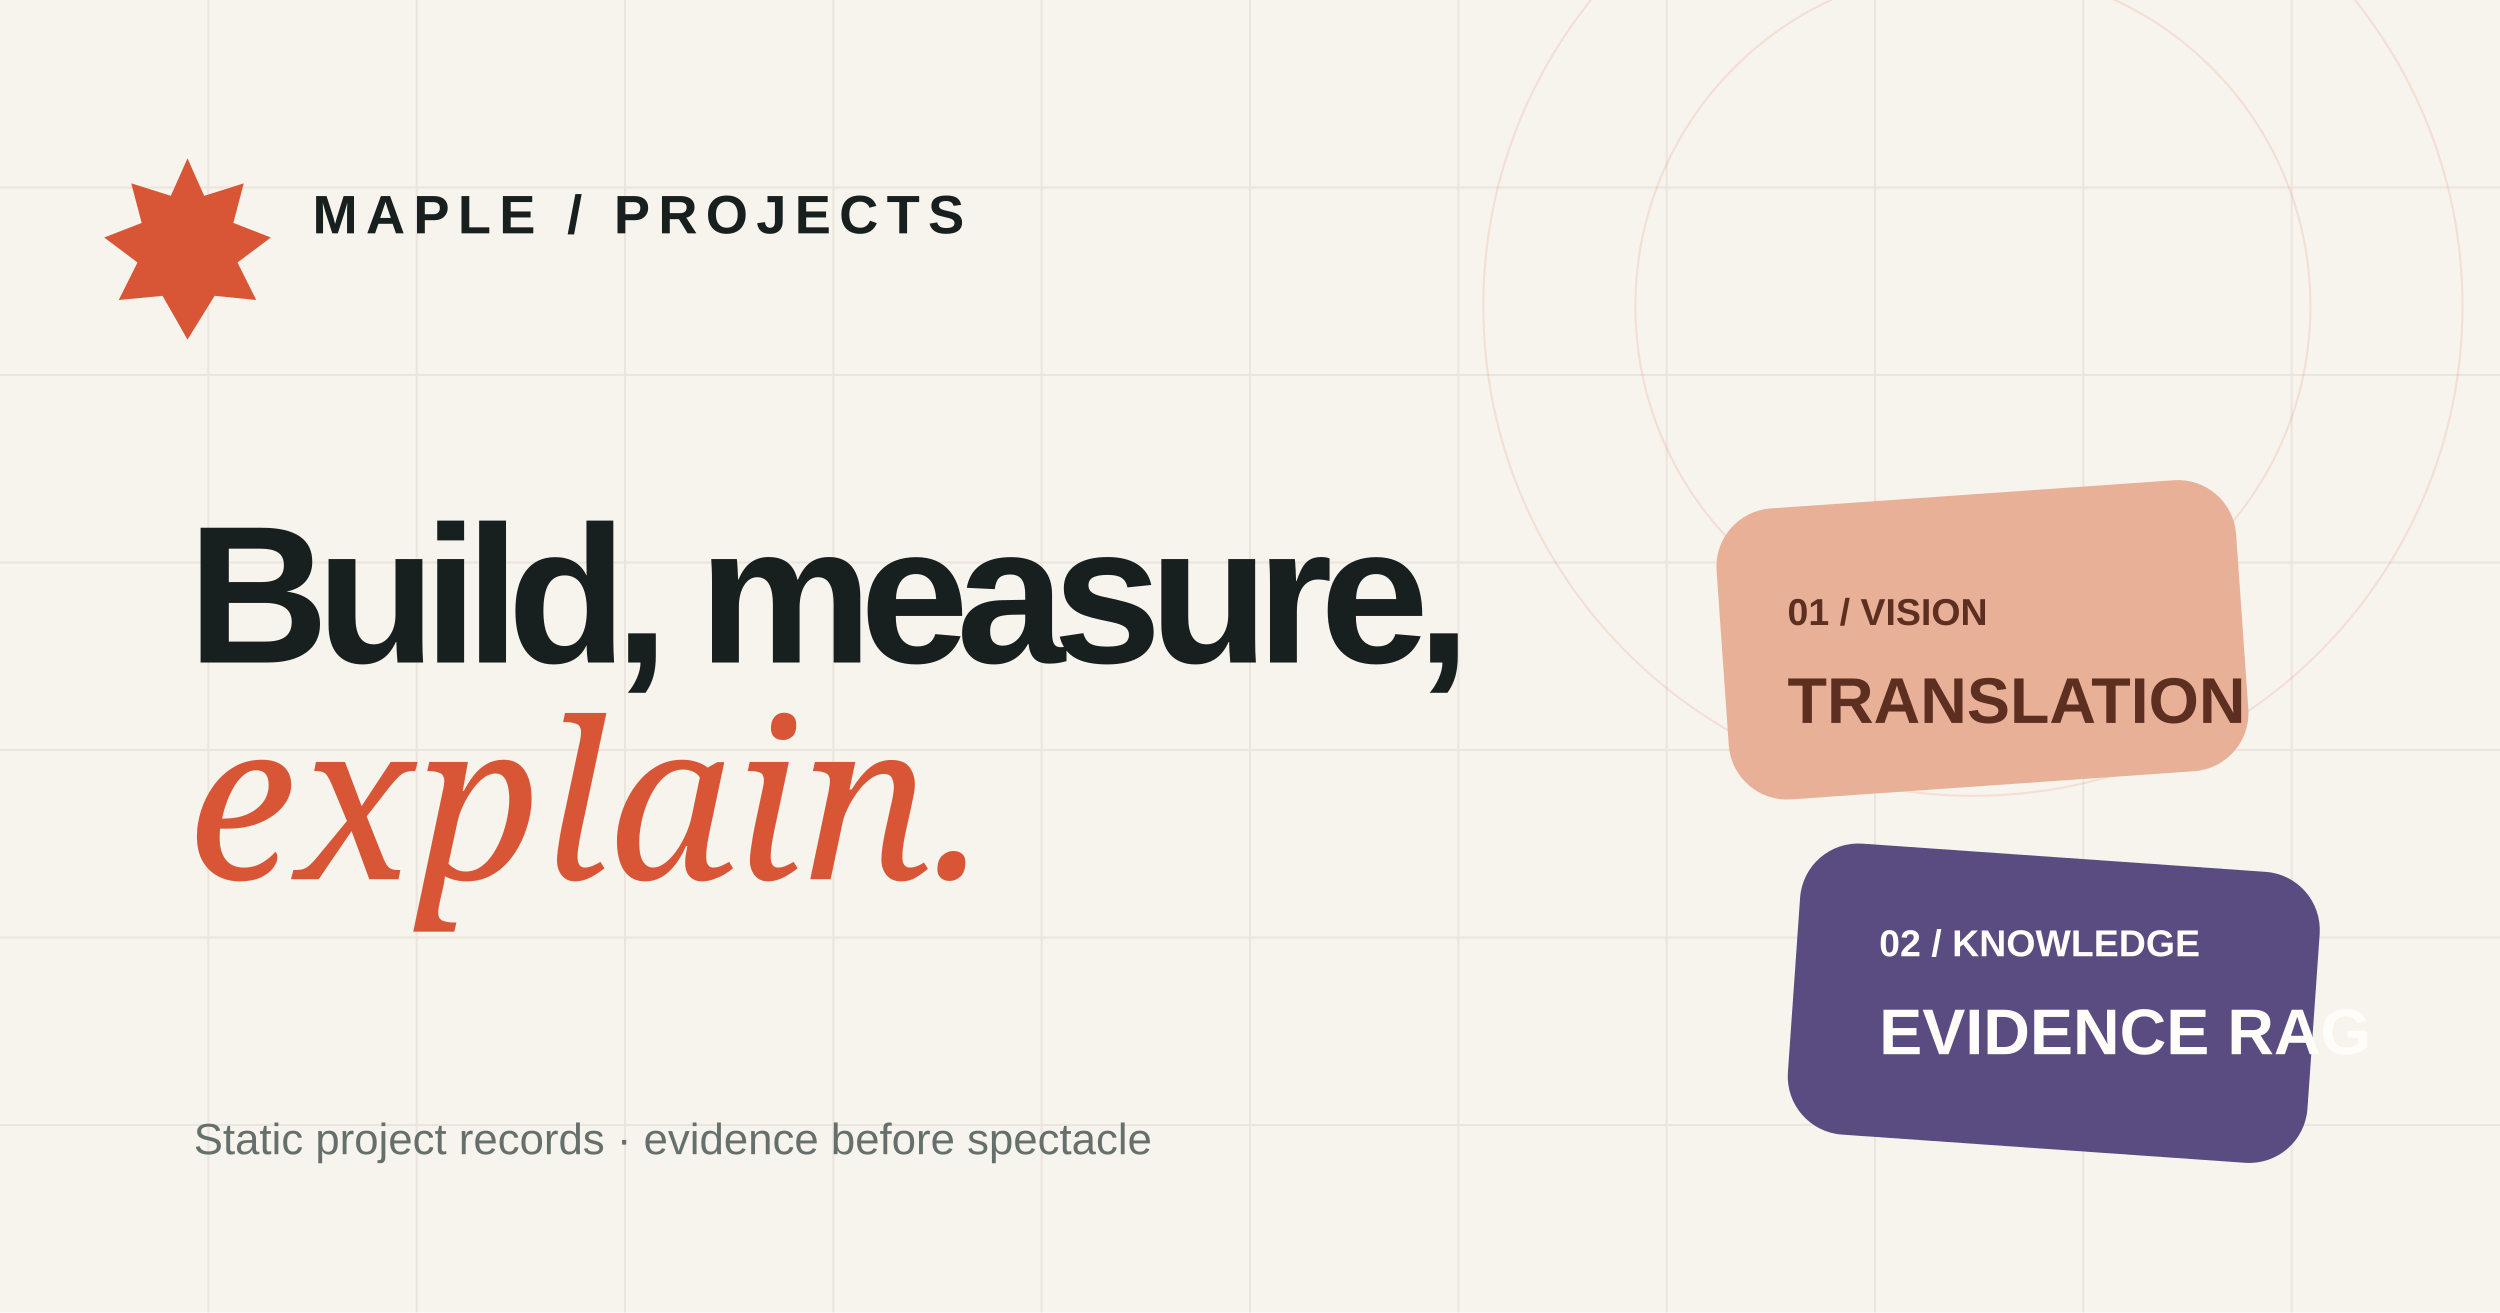
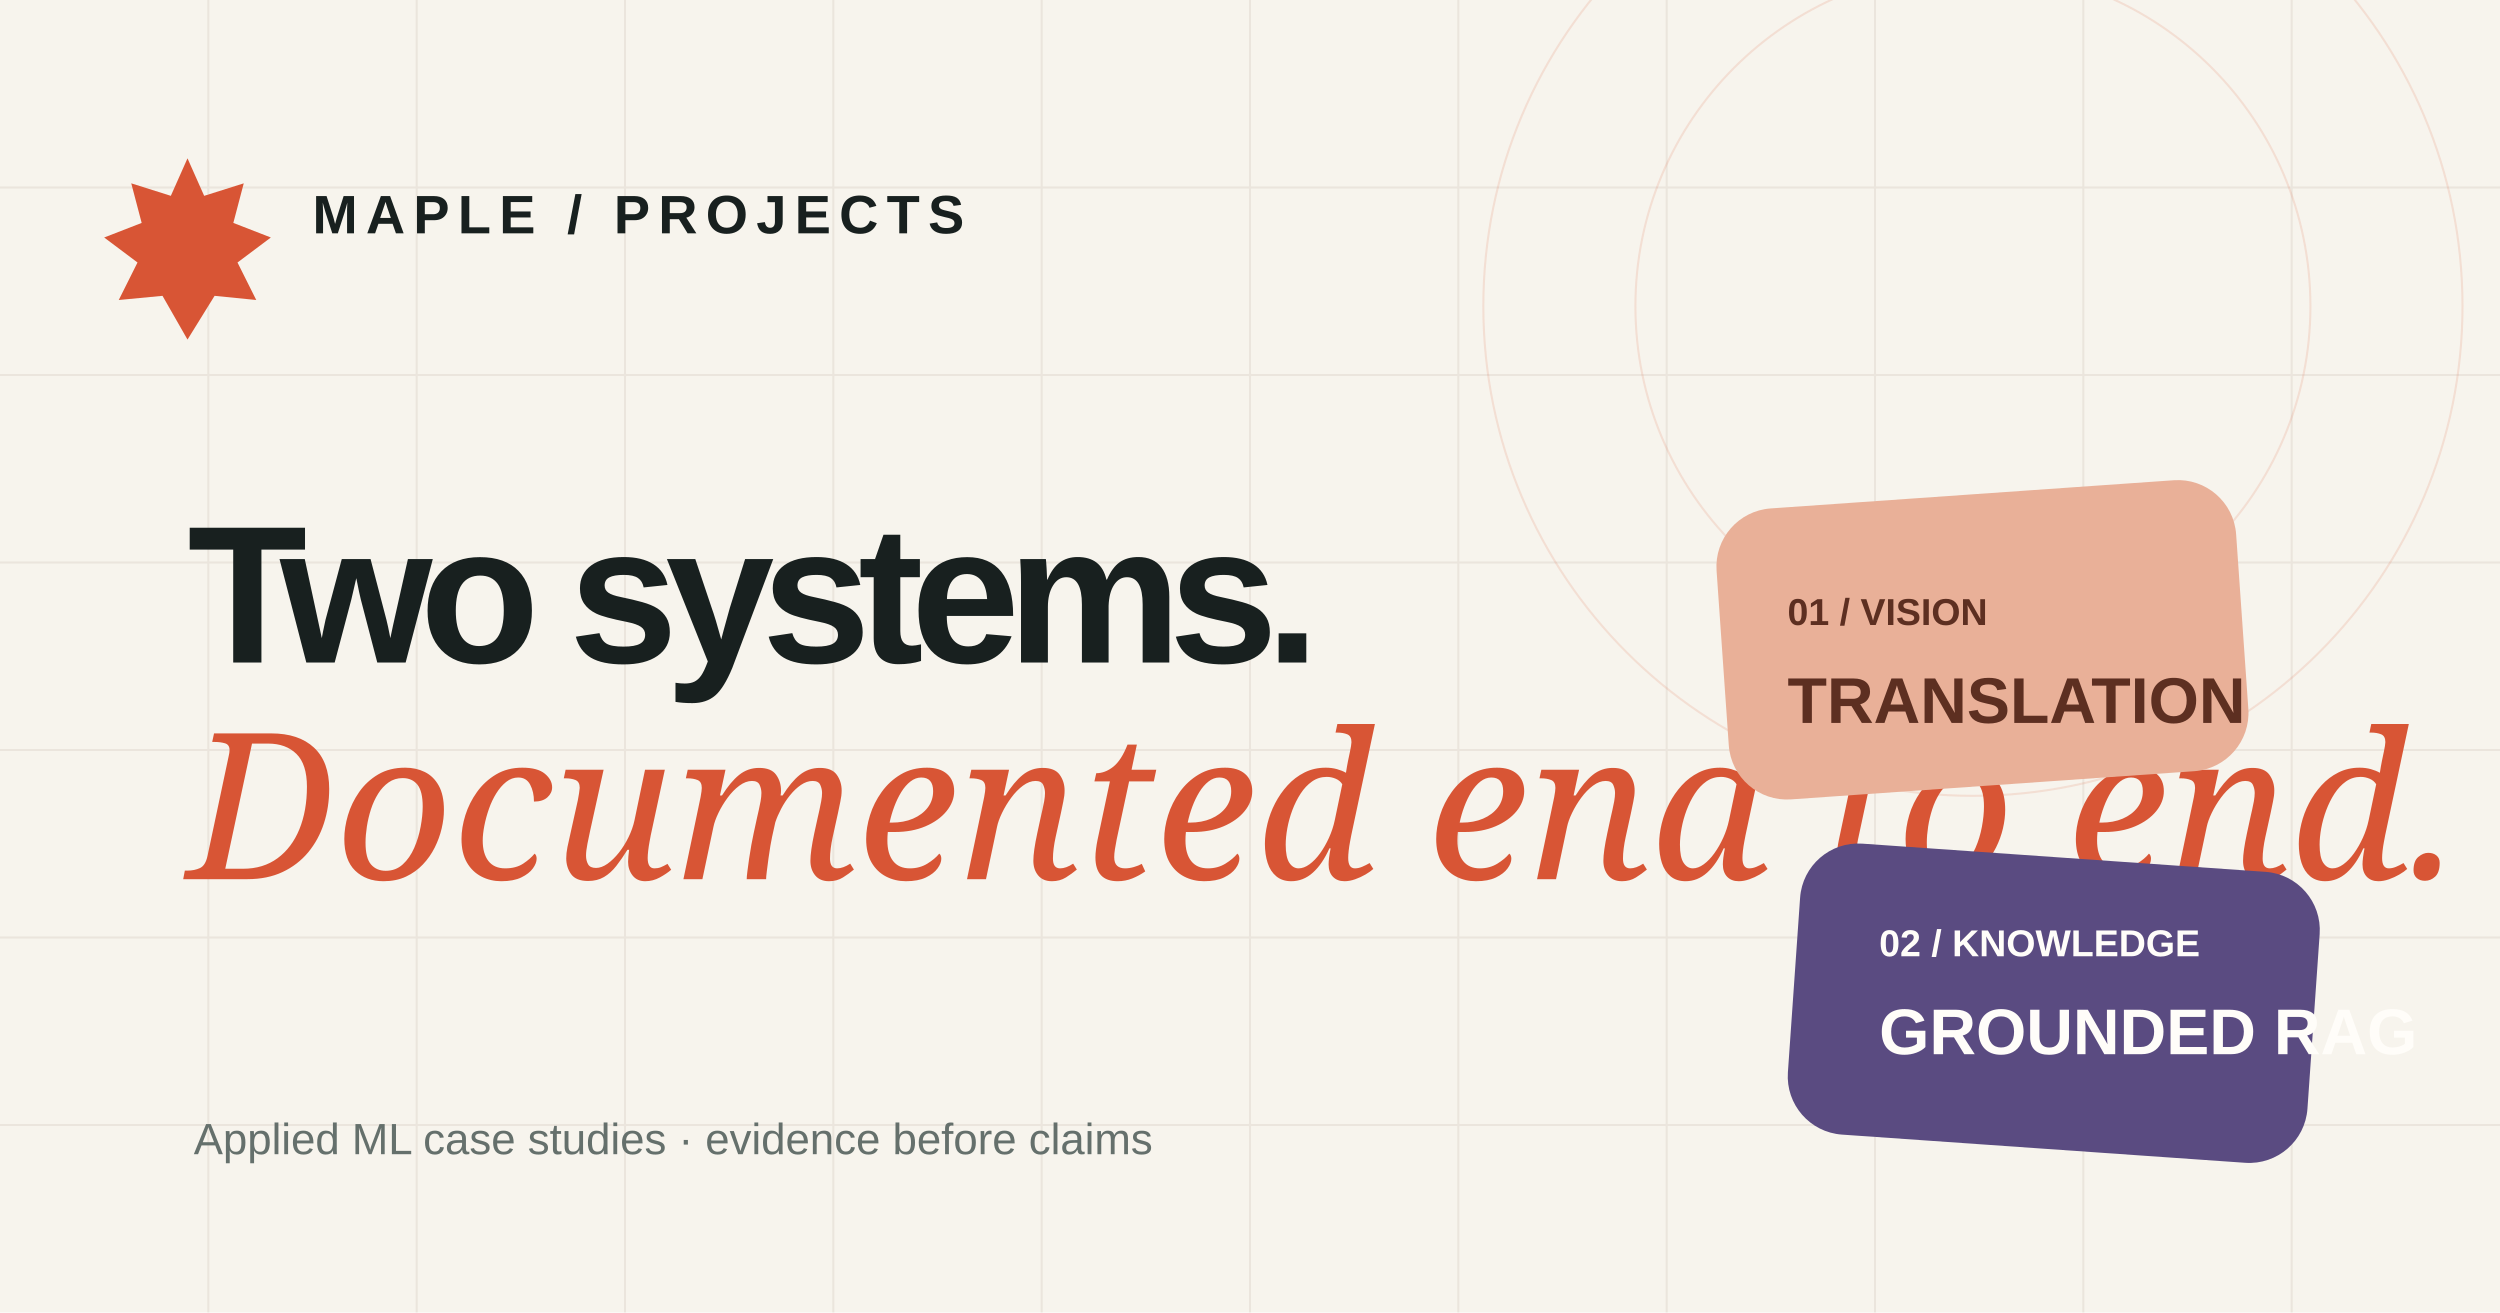
<svg xmlns="http://www.w3.org/2000/svg" viewBox="0 0 1200 630" role="img" aria-labelledby="title desc">
  <rect width="1200" height="630" fill="#f7f4ed" />
  <g opacity=".32" stroke="#cfc7ba">
    <path d="M0 90h1200M0 180h1200M0 270h1200M0 360h1200M0 450h1200M0 540h1200" />
    <path d="M100 0v630M200 0v630M300 0v630M400 0v630M500 0v630M600 0v630M700 0v630M800 0v630M900 0v630M1000 0v630M1100 0v630" />
  </g>
  <circle cx="947" cy="147" r="235" fill="none" stroke="#d85535" opacity=".14" />
  <circle cx="947" cy="147" r="162" fill="none" stroke="#d85535" opacity=".14" />
  <path d="M90 76l8 18 19-6-5 19 18 7-16 12 9 18-20-2-13 21-12-21-21 2 9-18-16-12 18-7-5-19 19 6 8-18Z" fill="#d85535" />
  <text x="150" y="112" fill="#18201f" font-family="Arial, sans-serif" font-size="26" font-weight="700" letter-spacing="4">MAPLE / PROJECTS</text>
-   <text x="90" y="318" fill="#18201f" font-family="Arial, sans-serif" font-size="94" font-weight="700" letter-spacing="-6">Build, measure,</text>
-   <text x="90" y="422" fill="#d85535" font-family="Georgia, serif" font-size="105" font-style="italic">explain.</text>
+   <text x="90" y="318" fill="#18201f" font-family="Arial, sans-serif" font-size="94" font-weight="700" letter-spacing="-6">Two systems.</text>
+   <text x="90" y="422" fill="#d85535" font-family="Georgia, serif" font-size="98" font-style="italic">Documented end to end.</text>
  <rect x="822" y="246" width="250" height="140" rx="28" fill="#e9b098" transform="rotate(-4 822 246)" />
  <text x="858" y="300" fill="#5d2f21" font-family="Arial, sans-serif" font-size="18" font-weight="700">01 / VISION</text>
  <text x="858" y="347" fill="#5d2f21" font-family="Arial, sans-serif" font-size="31" font-weight="700">TRANSLATION</text>
  <rect x="866" y="403" width="250" height="140" rx="28" fill="#5a4b81" transform="rotate(4 866 403)" />
  <text x="902" y="459" fill="#fffdf9" font-family="Arial, sans-serif" font-size="18" font-weight="700">02 / KNOWLEDGE</text>
-   <text x="902" y="506" fill="#fffdf9" font-family="Arial, sans-serif" font-size="31" font-weight="700">EVIDENCE RAG</text>
-   <text x="93" y="554" fill="#65706c" font-family="Arial, sans-serif" font-size="21">Static project records · evidence before spectacle</text>
+   <text x="902" y="506" fill="#fffdf9" font-family="Arial, sans-serif" font-size="31" font-weight="700">GROUNDED RAG</text>
+   <text x="93" y="554" fill="#65706c" font-family="Arial, sans-serif" font-size="21">Applied ML case studies · evidence before claims</text>
</svg>
